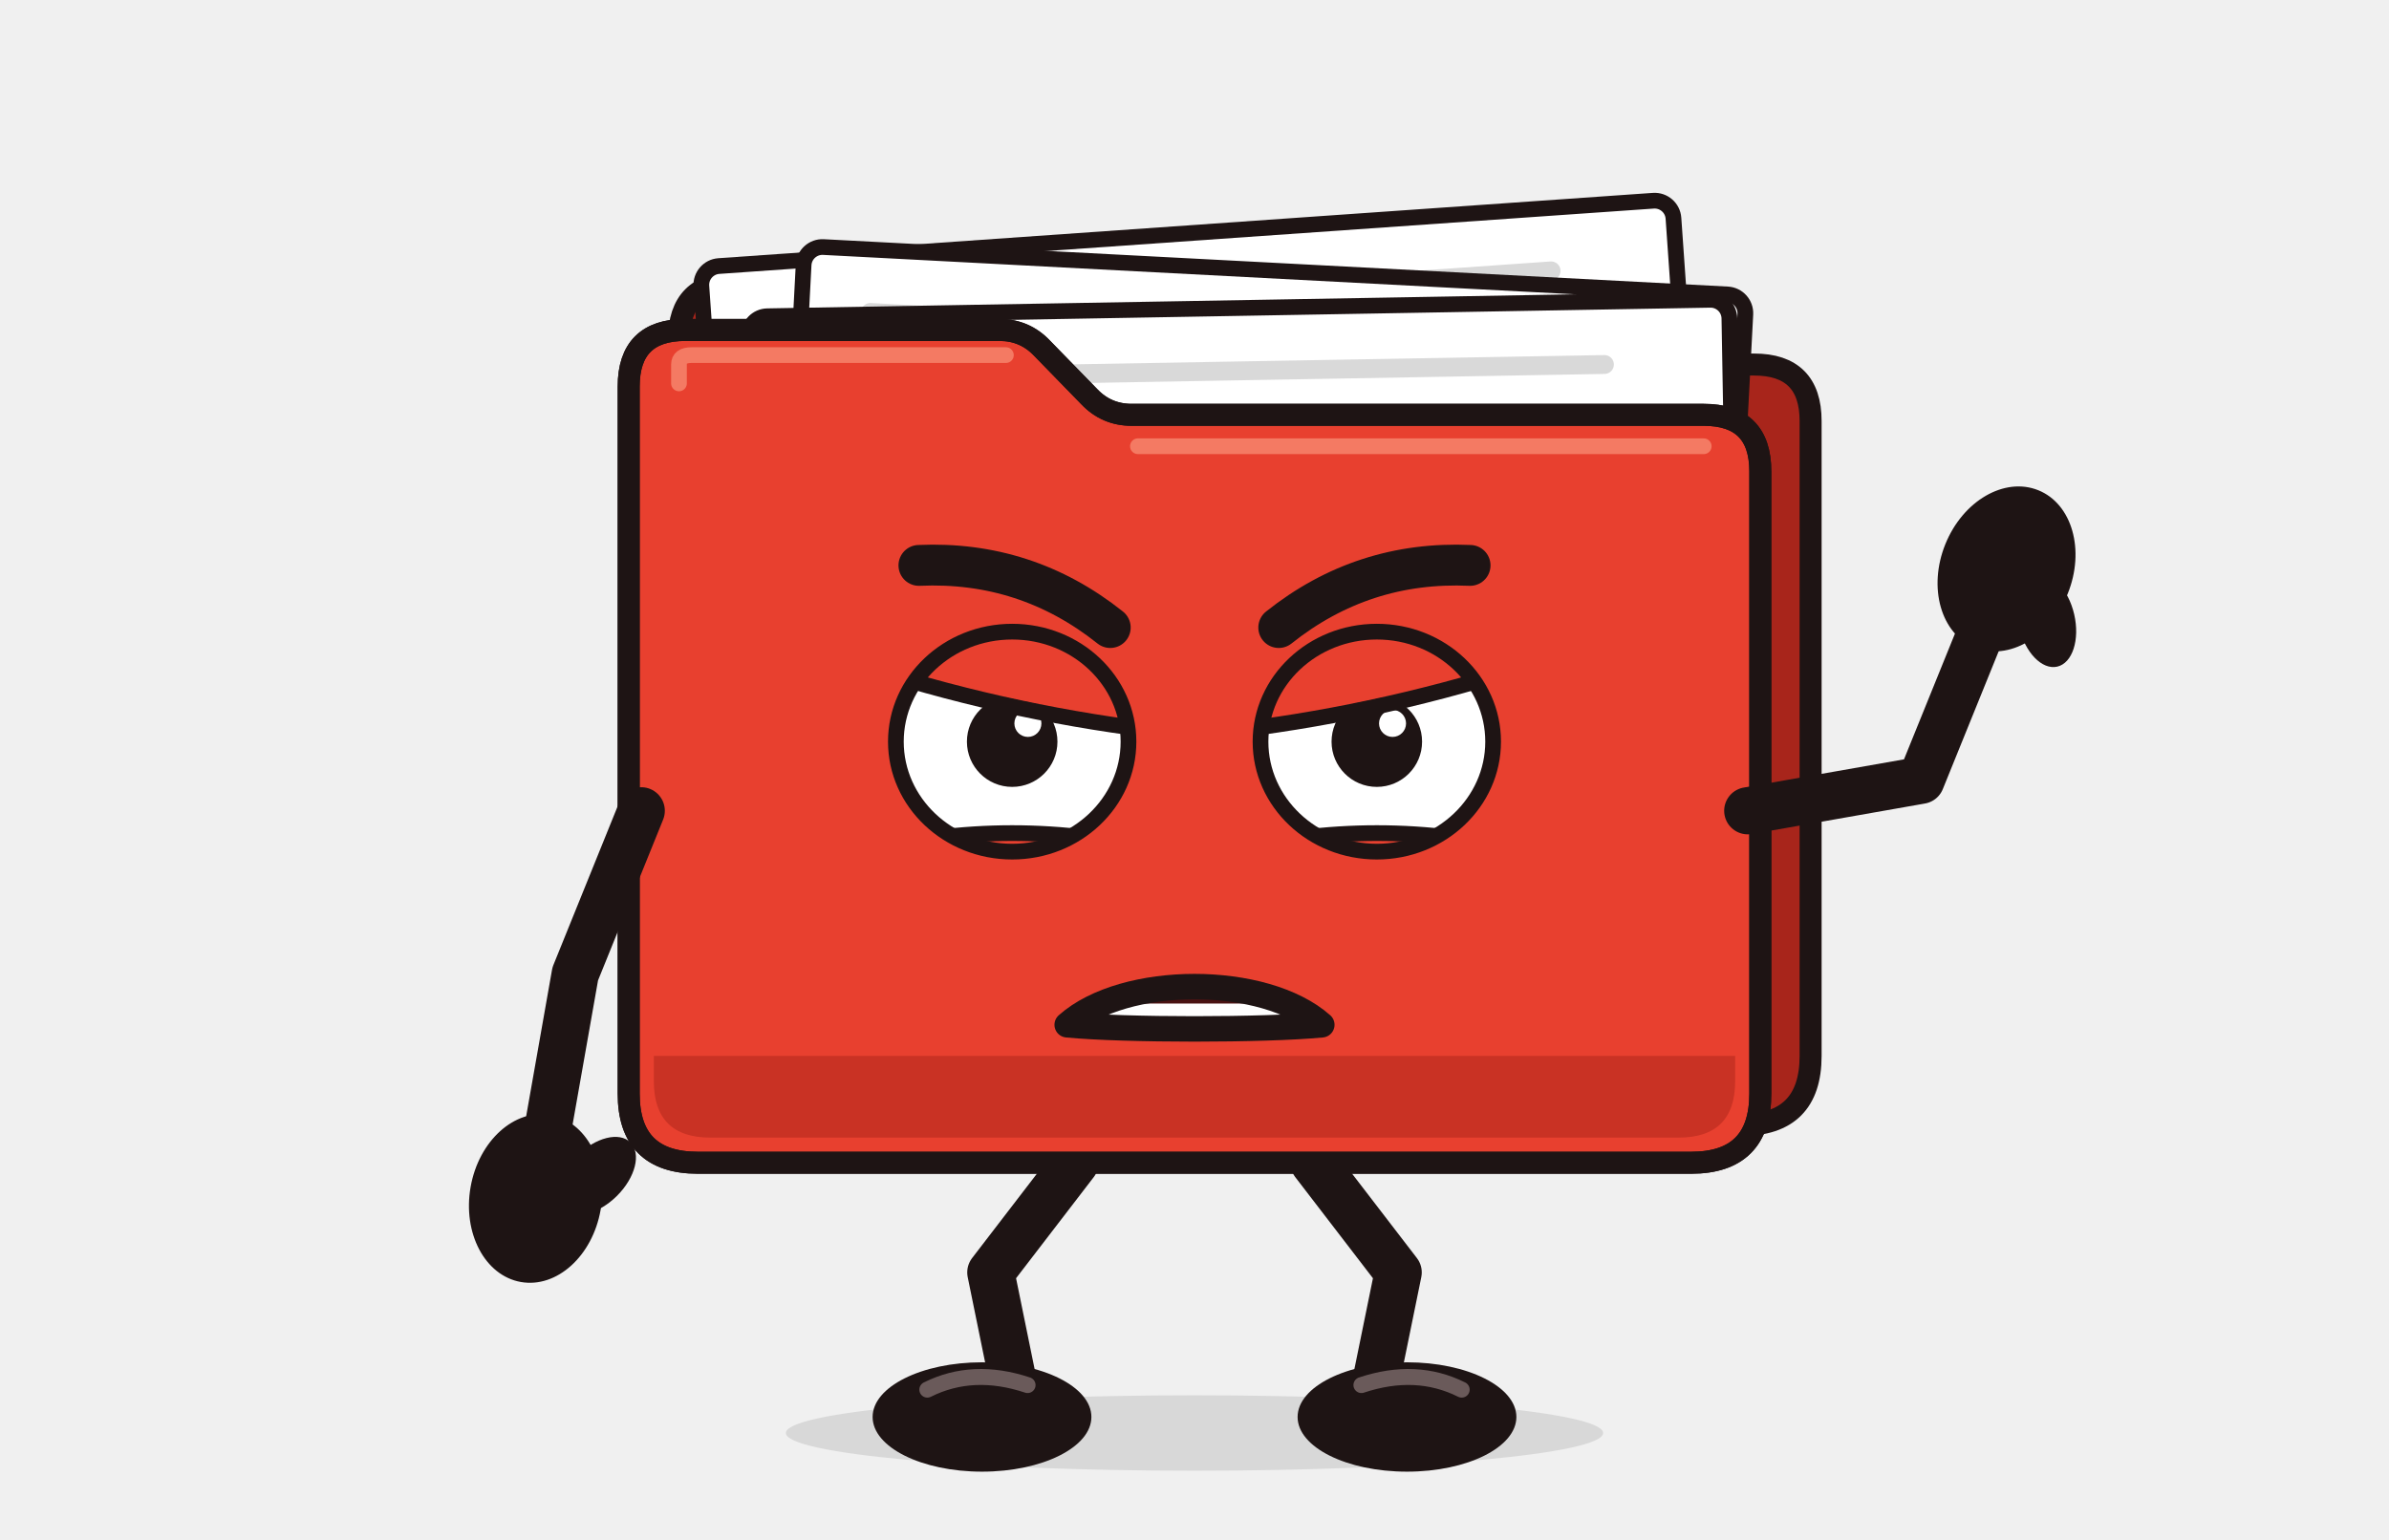
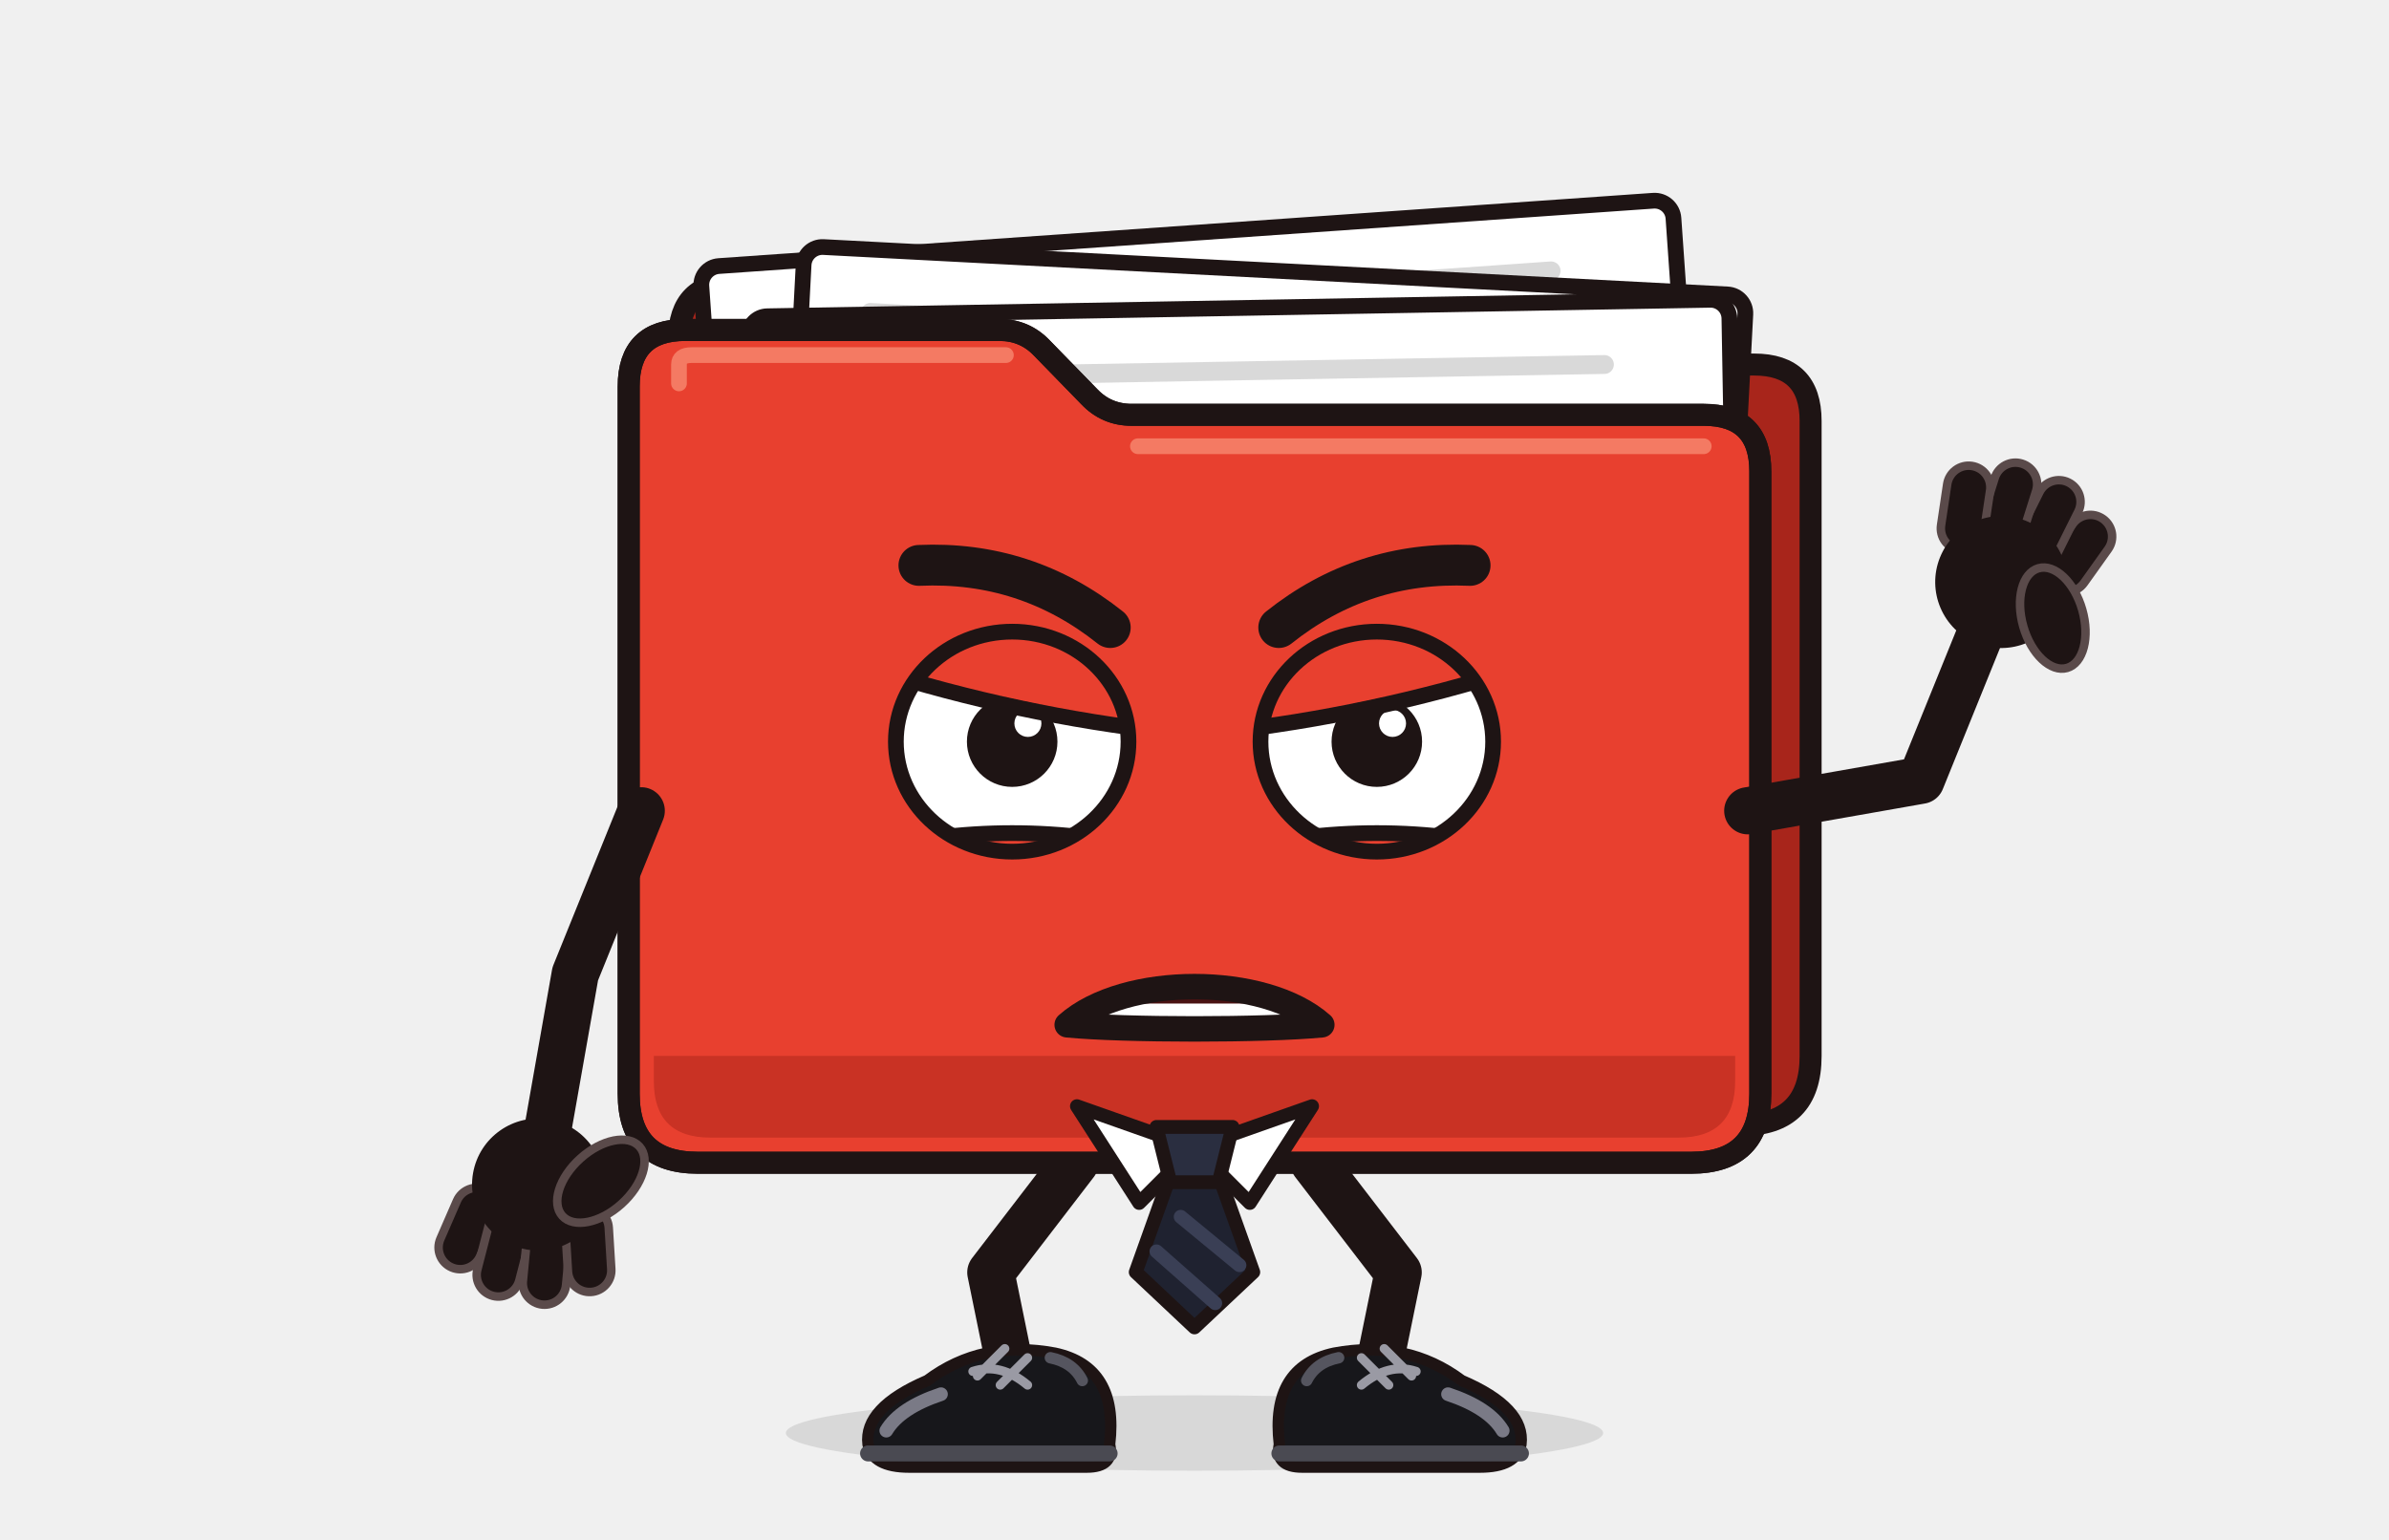
<svg xmlns="http://www.w3.org/2000/svg" viewBox="-80 100 760 490" width="760" height="490">
  <ellipse cx="300" cy="556" rx="130" ry="12" fill="#000" opacity="0.1" />
  <path d="M262 470 L235.2 504.9 L244 548" fill="none" stroke="#1E1414" stroke-width="15" stroke-linejoin="round" stroke-linecap="round" />
  <g transform="translate(244 548) rotate(0) scale(1.45)">
-     <ellipse cx="-8" cy="2" rx="24" ry="12" fill="#1E1414" />
-     <path d="M2 -5 Q-10 -9 -20 -4" stroke="#6a5a5a" stroke-width="3.5" fill="none" stroke-linecap="round" />
+     <g transform="scale(-1 1)">
+       <path d="M-20 8 Q-22 -9 -8 -12 Q8 -15 20 -6 Q34 0 33 8 Q32 13 24 13 H-15 Q-21 13 -20 8 Z" fill="#17171B" stroke="#1E1414" stroke-width="2.5" />
+       <path d="M-20 10 H33" stroke="#4a4a52" stroke-width="3.5" stroke-linecap="round" />
+       <path d="M-2 -11 L4 -5 M3 -13 L9 -7 M-2 -5 Q4 -10 10 -8" stroke="#9a9aa4" stroke-width="2" fill="none" stroke-linecap="round" />
+       <path d="M17 -3 Q26 0 29 5" stroke="#7a7a86" stroke-width="3" fill="none" stroke-linecap="round" />
+       <path d="M-14 -6 Q-12 -10 -7 -11" stroke="#55555f" stroke-width="2.5" fill="none" stroke-linecap="round" />
+     </g>
  </g>
  <path d="M338 470 L364.8 504.9 L356 548" fill="none" stroke="#1E1414" stroke-width="15" stroke-linejoin="round" stroke-linecap="round" />
  <g transform="translate(356 548) rotate(0) scale(1.45)">
-     <ellipse cx="8" cy="2" rx="24" ry="12" fill="#1E1414" />
-     <path d="M-2 -5 Q10 -9 20 -4" stroke="#6a5a5a" stroke-width="3.5" fill="none" stroke-linecap="round" />
+     <g transform="scale(1 1)">
+       <path d="M-20 8 Q-22 -9 -8 -12 Q8 -15 20 -6 Q34 0 33 8 Q32 13 24 13 H-15 Q-21 13 -20 8 Z" fill="#17171B" stroke="#1E1414" stroke-width="2.5" />
+       <path d="M-20 10 H33" stroke="#4a4a52" stroke-width="3.5" stroke-linecap="round" />
+       <path d="M-2 -11 L4 -5 M3 -13 L9 -7 M-2 -5 Q4 -10 10 -8" stroke="#9a9aa4" stroke-width="2" fill="none" stroke-linecap="round" />
+       <path d="M17 -3 Q26 0 29 5" stroke="#7a7a86" stroke-width="3" fill="none" stroke-linecap="round" />
+       <path d="M-14 -6 Q-12 -10 -7 -11" stroke="#55555f" stroke-width="2.5" fill="none" stroke-linecap="round" />
+     </g>
  </g>
  <g transform="translate(0 40) rotate(0 300 430) translate(300 430) scale(1 1) translate(-300 -430)">
    <path d="M136 168Q136 150 154 150L254 150Q262 150 267.7 155.7L282.3 170.3Q288 176 296 176L478 176Q496 176 496 194L496 396Q496 418 474 418L158 418Q136 418 136 396Z" fill="#A8251B" stroke="#1E1414" stroke-width="7" stroke-linejoin="round" stroke-linecap="round" />
    <g transform="translate(0 0)">
      <g transform="rotate(-4 305 244)">
        <rect x="150" y="134" width="310" height="220" rx="6" fill="#FFFFFF" stroke="#1E1414" stroke-width="5" stroke-linejoin="round" stroke-linecap="round" />
        <path d="M172 154 H420 M172 170 H390" stroke="#D9D9D9" stroke-width="6" stroke-linecap="round" />
      </g>
    </g>
    <g transform="translate(0 0)">
      <g transform="rotate(3 320 256)">
        <rect x="170" y="146" width="300" height="220" rx="6" fill="#FFFFFF" stroke="#1E1414" stroke-width="5" stroke-linejoin="round" stroke-linecap="round" />
        <path d="M192 166 H430 M192 182 H400" stroke="#D9D9D9" stroke-width="6" stroke-linecap="round" />
      </g>
    </g>
    <g transform="rotate(-1 316 268)">
      <rect x="160" y="158" width="312" height="220" rx="6" fill="#FFFFFF" stroke="#1E1414" stroke-width="5" stroke-linejoin="round" stroke-linecap="round" />
      <path d="M182 178 H432 M182 194 H402" stroke="#D9D9D9" stroke-width="6" stroke-linecap="round" />
    </g>
    <path d="M120 183Q120 165 138 165L238 165Q246 165 251.5 170.8L266.5 186.2Q272 192 280 192L462 192Q480 192 480 210L480 408Q480 430 458 430L142 430Q120 430 120 408Z" fill="#E8402F" stroke="#1E1414" stroke-width="7" stroke-linejoin="round" stroke-linecap="round" />
    <path d="M128 404 Q128 422 146 422 H454 Q472 422 472 404 V396 H128 Z" fill="#C93224" />
    <path d="M136 182 V176 Q136 173 140 173 H240 M282 202 H462" stroke="#F47A63" stroke-width="5" stroke-linecap="round" fill="none" />
    <path d="M120 183Q120 165 138 165L238 165Q246 165 251.5 170.8L266.5 186.2Q272 192 280 192L462 192Q480 192 480 210L480 408Q480 430 458 430L142 430Q120 430 120 408Z" fill="none" stroke="#1E1414" stroke-width="7" stroke-linejoin="round" stroke-linecap="round" />
+     <g id="kravat" transform="translate(0 12) translate(300 400) scale(1.1) translate(-300 -400)">
+       <path d="M266 400 L300 412 L284 428 Z" fill="#fff" stroke="#1E1414" stroke-width="4" stroke-linejoin="round" />
+       <path d="M334 400 L300 412 L316 428 Z" fill="#fff" stroke="#1E1414" stroke-width="4" stroke-linejoin="round" />
+       <path d="M293 420 L307 420 L317 448 L300 464 L283 448 Z" fill="#1F2230" stroke="#1E1414" stroke-width="4" stroke-linejoin="round" />
+       <path d="M296 432 L313 446 M289 442 L306 457" stroke="#3A3F55" stroke-width="4" stroke-linecap="round" />
+       <path d="M289 406 L311 406 L307 422 L293 422 Z" fill="#2A2E40" stroke="#1E1414" stroke-width="4" stroke-linejoin="round" />
+     </g>
    <g id="face">
      <path transform="translate(244 246) rotate(18)" d="M-32 4 Q0 -8 32 4" fill="none" stroke="#1E1414" stroke-width="13" stroke-linecap="round" />
      <path transform="translate(356 246) rotate(-18)" d="M-32 4 Q0 -8 32 4" fill="none" stroke="#1E1414" stroke-width="13" stroke-linecap="round" />
      <clipPath id="pkizgincl">
        <ellipse cx="242" cy="296" rx="37" ry="35" />
      </clipPath>
      <ellipse cx="242" cy="296" rx="37" ry="35" fill="#fff" />
      <g clip-path="url(#pkizgincl)">
        <circle cx="242" cy="296" r="14.4" fill="#1E1414" />
        <circle cx="247" cy="290.2" r="4.3" fill="#fff" />
        <g transform="rotate(12 242 296)">
          <rect x="194" y="236" width="96" height="46.7" fill="#E8402F" />
          <path d="M194 282.7 Q242 287.4 290 282.7" fill="none" stroke="#1E1414" stroke-width="5" />
        </g>
        <rect x="194" y="326.1" width="96" height="70" fill="#E8402F" />
        <path d="M194 331.1 Q242 319.1 290 331.1" fill="none" stroke="#1E1414" stroke-width="5" />
      </g>
      <ellipse cx="242" cy="296" rx="37" ry="35" fill="none" stroke="#1E1414" stroke-width="5" />
      <clipPath id="pkizgincr">
        <ellipse cx="358" cy="296" rx="37" ry="35" />
      </clipPath>
      <ellipse cx="358" cy="296" rx="37" ry="35" fill="#fff" />
      <g clip-path="url(#pkizgincr)">
        <circle cx="358" cy="296" r="14.4" fill="#1E1414" />
        <circle cx="363" cy="290.2" r="4.3" fill="#fff" />
        <g transform="rotate(-12 358 296)">
          <rect x="310" y="236" width="96" height="46.7" fill="#E8402F" />
          <path d="M310 282.7 Q358 287.4 406 282.7" fill="none" stroke="#1E1414" stroke-width="5" />
        </g>
        <rect x="310" y="326.1" width="96" height="70" fill="#E8402F" />
        <path d="M310 331.1 Q358 319.1 406 331.1" fill="none" stroke="#1E1414" stroke-width="5" />
      </g>
      <ellipse cx="358" cy="296" rx="37" ry="35" fill="none" stroke="#1E1414" stroke-width="5" />
      <g transform="translate(300 378) scale(1.35) translate(-300 -366)">
        <clipPath id="pkizginm">
          <path d="M270 372 C283.5 360 316.5 360 330 372 C316.5 373.3 283.5 373.3 270 372Z" />
        </clipPath>
        <path d="M270 372 C283.5 360 316.5 360 330 372 C316.5 373.3 283.5 373.3 270 372Z" fill="#4A1212" />
        <g clip-path="url(#pkizginm)">
          <rect x="265" y="348.6" width="70" height="16" fill="#FFFFFF" />
          <rect x="265" y="367" width="70" height="16" fill="#FFFFFF" />
        </g>
        <path d="M270 372 C283.5 360 316.5 360 330 372 C316.5 373.3 283.5 373.3 270 372Z" fill="none" stroke="#1E1414" stroke-width="6" stroke-linejoin="round" />
      </g>
    </g>
    <path d="M124 318 L103 369.9 L94.3 419.2" fill="none" stroke="#1E1414" stroke-width="15" stroke-linejoin="round" stroke-linecap="round" />
    <g transform="translate(94.3 419.2) rotate(10) scale(1.5)">
-       <ellipse cx="0" cy="15" rx="14" ry="18" fill="#1E1414" />
-       <ellipse cx="12" cy="8" rx="6" ry="10" fill="#1E1414" transform="rotate(35 12 8)" />
+       <rect x="-4.6" y="0" width="9.2" height="18" rx="4.6" fill="#1E1414" stroke="#5a4a4a" stroke-width="1.8" transform="translate(-10.8 15) rotate(13.5)" />
+       <rect x="-4.6" y="0" width="9.2" height="22" rx="4.6" fill="#1E1414" stroke="#5a4a4a" stroke-width="1.8" transform="translate(-3.6 15) rotate(4.5)" />
+       <rect x="-4.6" y="0" width="9.2" height="22" rx="4.6" fill="#1E1414" stroke="#5a4a4a" stroke-width="1.8" transform="translate(3.6 15) rotate(-4.5)" />
+       <rect x="-4.6" y="0" width="9.2" height="18" rx="4.6" fill="#1E1414" stroke="#5a4a4a" stroke-width="1.8" transform="translate(10.8 15) rotate(-13.5)" />
+       <circle cx="0" cy="12" r="14" fill="#1E1414" />
+       <ellipse cx="13" cy="9" rx="6.5" ry="11" fill="#1E1414" stroke="#5a4a4a" stroke-width="1.8" transform="rotate(38 13 9)" />
    </g>
    <path d="M476 318 L531.1 308.3 L549.9 261.9" fill="none" stroke="#1E1414" stroke-width="15" stroke-linejoin="round" stroke-linecap="round" />
    <g transform="translate(549.9 261.9) rotate(-158) scale(1.5)">
-       <ellipse cx="0" cy="15" rx="14" ry="18" fill="#1E1414" />
-       <ellipse cx="-12" cy="8" rx="6" ry="10" fill="#1E1414" transform="rotate(-35 -12 8)" />
+       <rect x="-4.6" y="0" width="9.2" height="18" rx="4.6" fill="#1E1414" stroke="#5a4a4a" stroke-width="1.8" transform="translate(-10.8 15) rotate(13.5)" />
+       <rect x="-4.6" y="0" width="9.2" height="22" rx="4.6" fill="#1E1414" stroke="#5a4a4a" stroke-width="1.8" transform="translate(-3.6 15) rotate(4.5)" />
+       <rect x="-4.6" y="0" width="9.2" height="22" rx="4.6" fill="#1E1414" stroke="#5a4a4a" stroke-width="1.8" transform="translate(3.6 15) rotate(-4.5)" />
+       <rect x="-4.6" y="0" width="9.2" height="18" rx="4.6" fill="#1E1414" stroke="#5a4a4a" stroke-width="1.8" transform="translate(10.8 15) rotate(-13.5)" />
+       <circle cx="0" cy="12" r="14" fill="#1E1414" />
+       <ellipse cx="-13" cy="9" rx="6.5" ry="11" fill="#1E1414" stroke="#5a4a4a" stroke-width="1.8" transform="rotate(-38 -13 9)" />
    </g>
  </g>
  <g transform="translate(0 40)" />
</svg>
